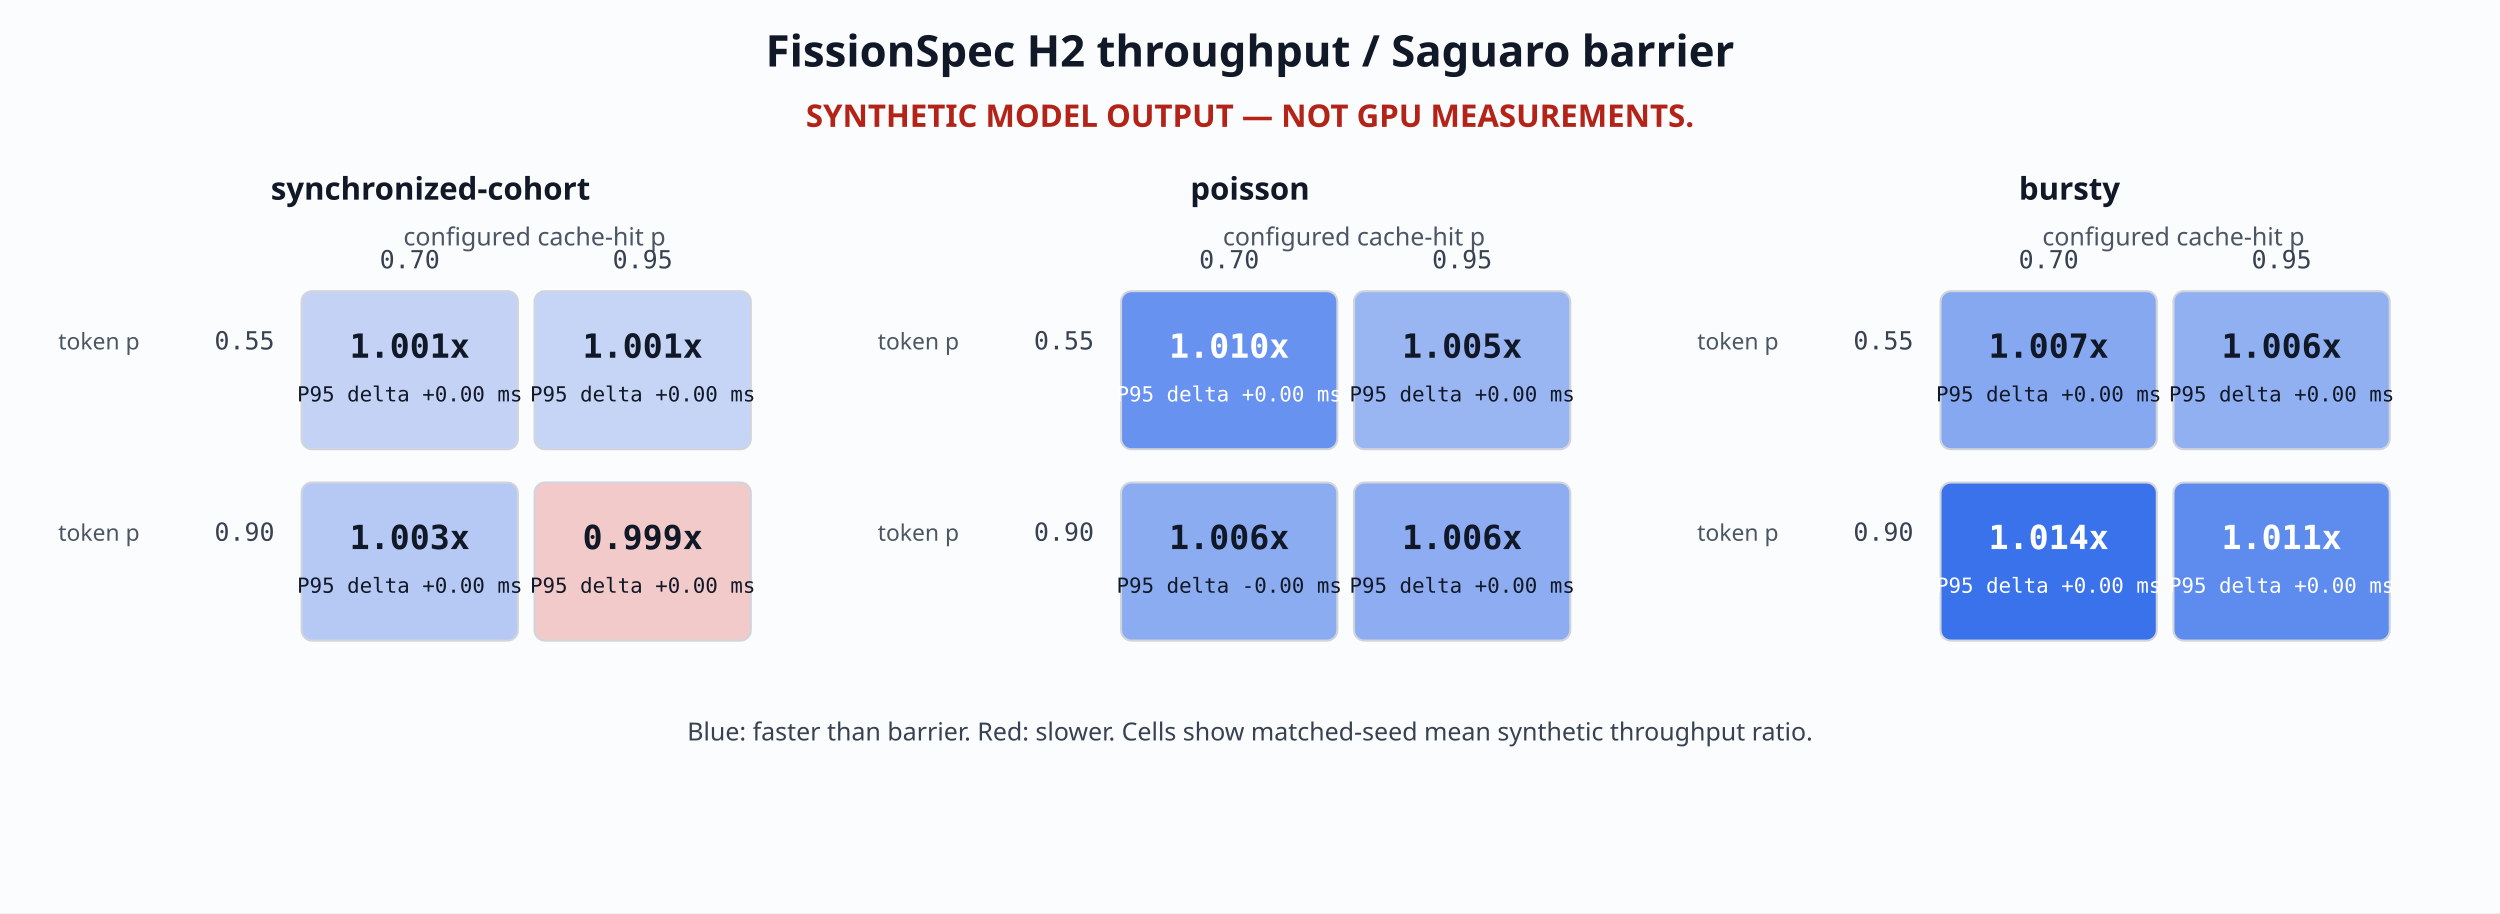
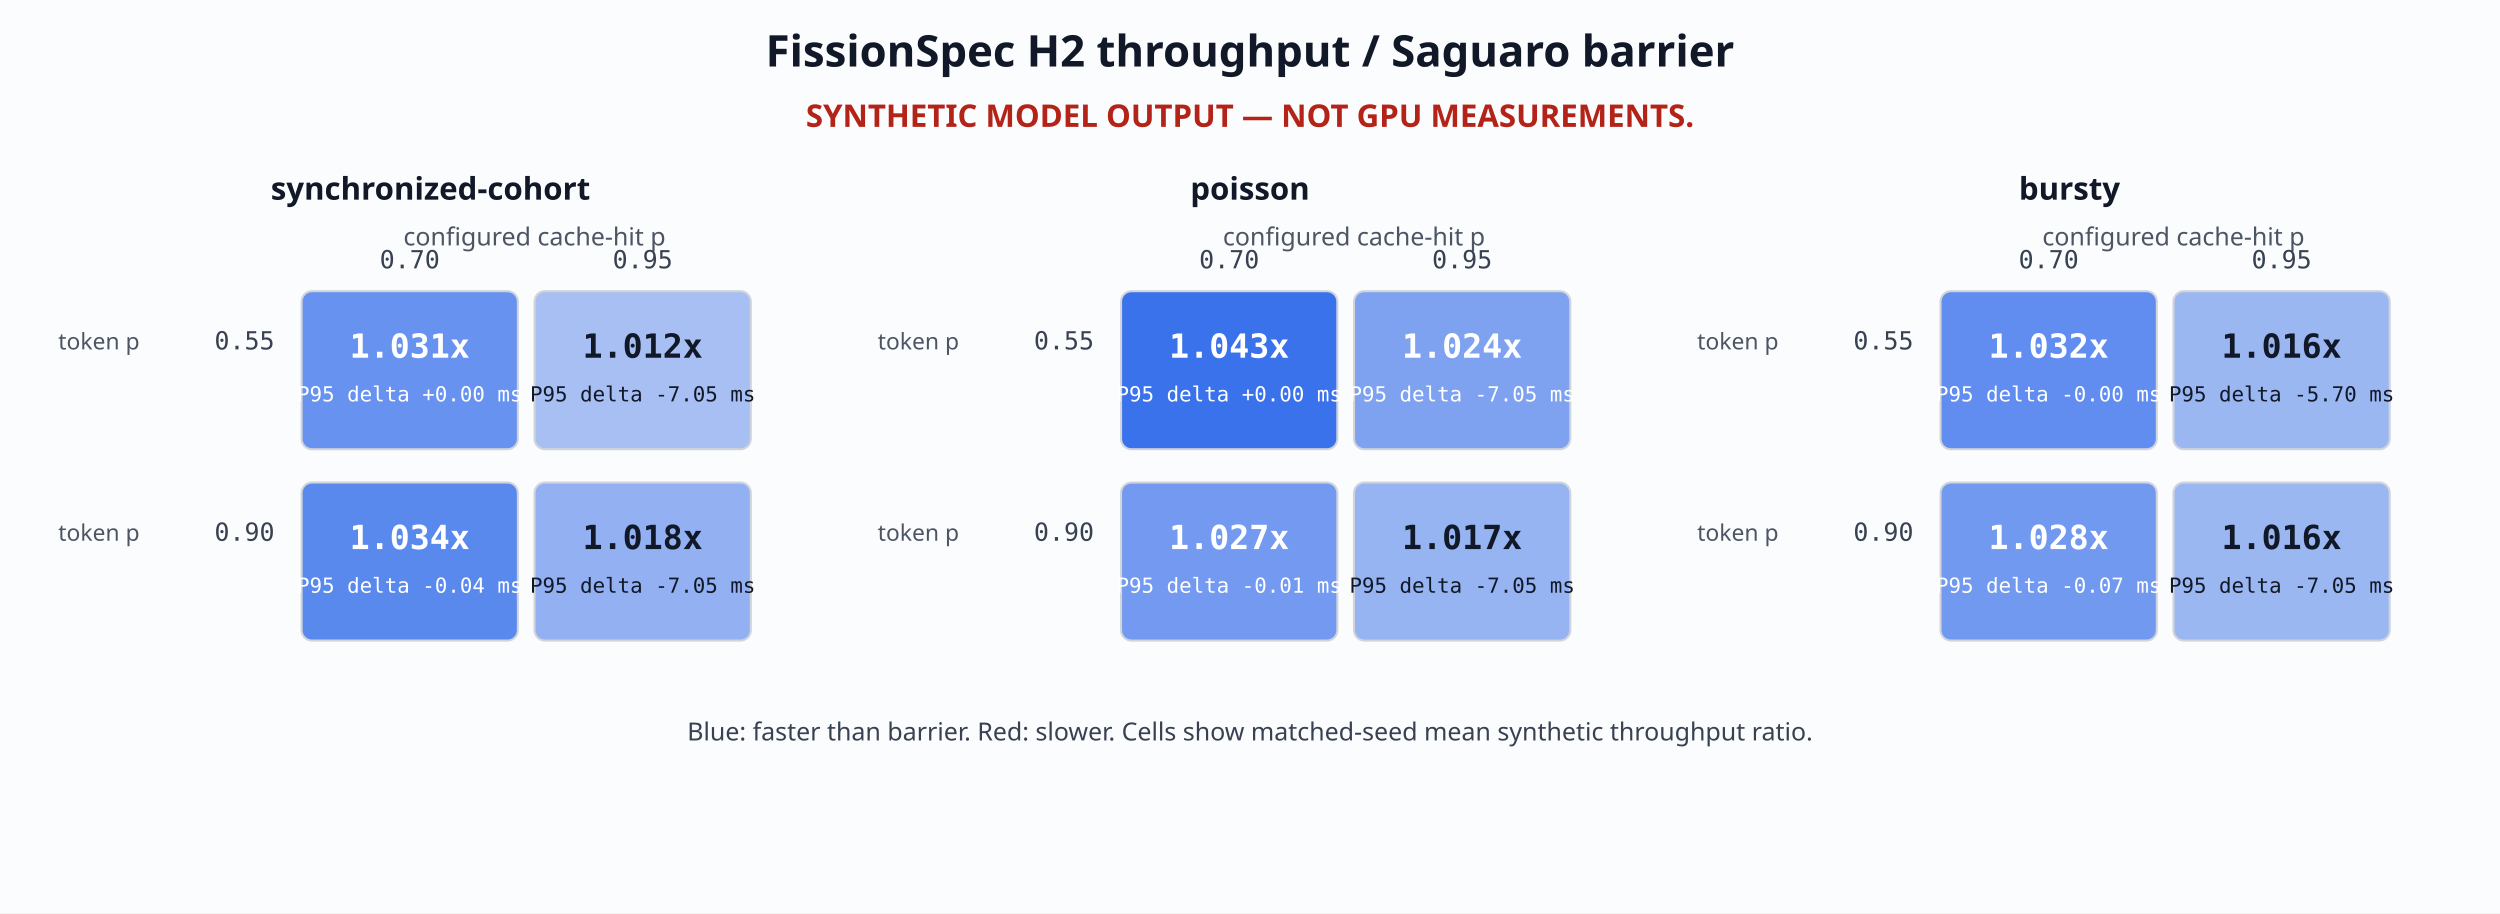
<svg xmlns="http://www.w3.org/2000/svg" width="1202" height="439" viewBox="0 0 1202 439" role="img" aria-labelledby="title description">
  <description id="description">FissionSpec horizon-2 throughput divided by the Saguaro barrier under independently varied cache hit and token acceptance probabilities. Not GPU measurements.</description>
  <rect width="100%" height="100%" fill="#fbfcfe" />
  <text x="601.0" y="32" text-anchor="middle" font-family="system-ui,sans-serif" font-size="21" font-weight="700" fill="#111827">FissionSpec H2 throughput / Saguaro barrier</text>
  <text x="601.0" y="61" text-anchor="middle" font-family="system-ui,sans-serif" font-size="15" font-weight="700" fill="#b42318">SYNTHETIC MODEL OUTPUT — NOT GPU MEASUREMENTS.</text>
  <text x="207.0" y="96" text-anchor="middle" font-family="system-ui,sans-serif" font-size="15" font-weight="650" fill="#111827">synchronized-cohort</text>
  <text x="257.0" y="118" text-anchor="middle" font-family="system-ui,sans-serif" font-size="12" fill="#4b5563">configured cache-hit p</text>
  <text x="197.0" y="129" text-anchor="middle" font-family="ui-monospace,monospace" font-size="12" fill="#374151">0.70</text>
  <text x="309.0" y="129" text-anchor="middle" font-family="ui-monospace,monospace" font-size="12" fill="#374151">0.95</text>
  <text x="132" y="168" text-anchor="end" font-family="ui-monospace,monospace" font-size="12" fill="#374151">0.55</text>
  <text x="28" y="168" font-family="system-ui,sans-serif" font-size="11" fill="#4b5563">token p</text>
-   <rect x="145" y="140" width="104" height="76" rx="5" fill="#c4d3f5" stroke="#d1d5db" />
-   <text x="197" y="172" text-anchor="middle" font-family="ui-monospace,monospace" font-size="16" font-weight="700" fill="#111827">1.001x</text>
-   <text x="197" y="193" text-anchor="middle" font-family="ui-monospace,monospace" font-size="10" fill="#111827">P95 delta +0.00 ms</text>
-   <rect x="257" y="140" width="104" height="76" rx="5" fill="#c6d5f5" stroke="#d1d5db" />
-   <text x="309" y="172" text-anchor="middle" font-family="ui-monospace,monospace" font-size="16" font-weight="700" fill="#111827">1.001x</text>
-   <text x="309" y="193" text-anchor="middle" font-family="ui-monospace,monospace" font-size="10" fill="#111827">P95 delta +0.00 ms</text>
+   <rect x="145" y="140" width="104" height="76" rx="5" fill="#6792ef" stroke="#d1d5db" />
+   <text x="197" y="172" text-anchor="middle" font-family="ui-monospace,monospace" font-size="16" font-weight="700" fill="#ffffff">1.031x</text>
+   <text x="197" y="193" text-anchor="middle" font-family="ui-monospace,monospace" font-size="10" fill="#ffffff">P95 delta +0.00 ms</text>
+   <rect x="257" y="140" width="104" height="76" rx="5" fill="#a8bff3" stroke="#d1d5db" />
+   <text x="309" y="172" text-anchor="middle" font-family="ui-monospace,monospace" font-size="16" font-weight="700" fill="#111827">1.012x</text>
+   <text x="309" y="193" text-anchor="middle" font-family="ui-monospace,monospace" font-size="10" fill="#111827">P95 delta -7.05 ms</text>
  <text x="132" y="260" text-anchor="end" font-family="ui-monospace,monospace" font-size="12" fill="#374151">0.90</text>
  <text x="28" y="260" font-family="system-ui,sans-serif" font-size="11" fill="#4b5563">token p</text>
-   <rect x="145" y="232" width="104" height="76" rx="5" fill="#b6c9f4" stroke="#d1d5db" />
-   <text x="197" y="264" text-anchor="middle" font-family="ui-monospace,monospace" font-size="16" font-weight="700" fill="#111827">1.003x</text>
-   <text x="197" y="285" text-anchor="middle" font-family="ui-monospace,monospace" font-size="10" fill="#111827">P95 delta +0.00 ms</text>
-   <rect x="257" y="232" width="104" height="76" rx="5" fill="#f2caca" stroke="#d1d5db" />
-   <text x="309" y="264" text-anchor="middle" font-family="ui-monospace,monospace" font-size="16" font-weight="700" fill="#111827">0.999x</text>
-   <text x="309" y="285" text-anchor="middle" font-family="ui-monospace,monospace" font-size="10" fill="#111827">P95 delta +0.00 ms</text>
+   <rect x="145" y="232" width="104" height="76" rx="5" fill="#5a89ee" stroke="#d1d5db" />
+   <text x="197" y="264" text-anchor="middle" font-family="ui-monospace,monospace" font-size="16" font-weight="700" fill="#ffffff">1.034x</text>
+   <text x="197" y="285" text-anchor="middle" font-family="ui-monospace,monospace" font-size="10" fill="#ffffff">P95 delta -0.04 ms</text>
+   <rect x="257" y="232" width="104" height="76" rx="5" fill="#92b0f2" stroke="#d1d5db" />
+   <text x="309" y="264" text-anchor="middle" font-family="ui-monospace,monospace" font-size="16" font-weight="700" fill="#111827">1.018x</text>
+   <text x="309" y="285" text-anchor="middle" font-family="ui-monospace,monospace" font-size="10" fill="#111827">P95 delta -7.05 ms</text>
  <text x="601.0" y="96" text-anchor="middle" font-family="system-ui,sans-serif" font-size="15" font-weight="650" fill="#111827">poisson</text>
  <text x="651.0" y="118" text-anchor="middle" font-family="system-ui,sans-serif" font-size="12" fill="#4b5563">configured cache-hit p</text>
  <text x="591.0" y="129" text-anchor="middle" font-family="ui-monospace,monospace" font-size="12" fill="#374151">0.70</text>
  <text x="703.0" y="129" text-anchor="middle" font-family="ui-monospace,monospace" font-size="12" fill="#374151">0.95</text>
  <text x="526" y="168" text-anchor="end" font-family="ui-monospace,monospace" font-size="12" fill="#374151">0.55</text>
  <text x="422" y="168" font-family="system-ui,sans-serif" font-size="11" fill="#4b5563">token p</text>
-   <rect x="539" y="140" width="104" height="76" rx="5" fill="#6892ef" stroke="#d1d5db" />
-   <text x="591" y="172" text-anchor="middle" font-family="ui-monospace,monospace" font-size="16" font-weight="700" fill="#ffffff">1.010x</text>
+   <rect x="539" y="140" width="104" height="76" rx="5" fill="#3a72ec" stroke="#d1d5db" />
+   <text x="591" y="172" text-anchor="middle" font-family="ui-monospace,monospace" font-size="16" font-weight="700" fill="#ffffff">1.043x</text>
  <text x="591" y="193" text-anchor="middle" font-family="ui-monospace,monospace" font-size="10" fill="#ffffff">P95 delta +0.00 ms</text>
-   <rect x="651" y="140" width="104" height="76" rx="5" fill="#9ab6f2" stroke="#d1d5db" />
-   <text x="703" y="172" text-anchor="middle" font-family="ui-monospace,monospace" font-size="16" font-weight="700" fill="#111827">1.005x</text>
-   <text x="703" y="193" text-anchor="middle" font-family="ui-monospace,monospace" font-size="10" fill="#111827">P95 delta +0.00 ms</text>
+   <rect x="651" y="140" width="104" height="76" rx="5" fill="#7ea2f0" stroke="#d1d5db" />
+   <text x="703" y="172" text-anchor="middle" font-family="ui-monospace,monospace" font-size="16" font-weight="700" fill="#ffffff">1.024x</text>
+   <text x="703" y="193" text-anchor="middle" font-family="ui-monospace,monospace" font-size="10" fill="#ffffff">P95 delta -7.05 ms</text>
  <text x="526" y="260" text-anchor="end" font-family="ui-monospace,monospace" font-size="12" fill="#374151">0.90</text>
  <text x="422" y="260" font-family="system-ui,sans-serif" font-size="11" fill="#4b5563">token p</text>
-   <rect x="539" y="232" width="104" height="76" rx="5" fill="#8cacf1" stroke="#d1d5db" />
-   <text x="591" y="264" text-anchor="middle" font-family="ui-monospace,monospace" font-size="16" font-weight="700" fill="#111827">1.006x</text>
-   <text x="591" y="285" text-anchor="middle" font-family="ui-monospace,monospace" font-size="10" fill="#111827">P95 delta -0.00 ms</text>
-   <rect x="651" y="232" width="104" height="76" rx="5" fill="#8dacf1" stroke="#d1d5db" />
-   <text x="703" y="264" text-anchor="middle" font-family="ui-monospace,monospace" font-size="16" font-weight="700" fill="#111827">1.006x</text>
-   <text x="703" y="285" text-anchor="middle" font-family="ui-monospace,monospace" font-size="10" fill="#111827">P95 delta +0.00 ms</text>
+   <rect x="539" y="232" width="104" height="76" rx="5" fill="#739af0" stroke="#d1d5db" />
+   <text x="591" y="264" text-anchor="middle" font-family="ui-monospace,monospace" font-size="16" font-weight="700" fill="#ffffff">1.027x</text>
+   <text x="591" y="285" text-anchor="middle" font-family="ui-monospace,monospace" font-size="10" fill="#ffffff">P95 delta -0.01 ms</text>
+   <rect x="651" y="232" width="104" height="76" rx="5" fill="#96b3f2" stroke="#d1d5db" />
+   <text x="703" y="264" text-anchor="middle" font-family="ui-monospace,monospace" font-size="16" font-weight="700" fill="#111827">1.017x</text>
+   <text x="703" y="285" text-anchor="middle" font-family="ui-monospace,monospace" font-size="10" fill="#111827">P95 delta -7.05 ms</text>
  <text x="995.0" y="96" text-anchor="middle" font-family="system-ui,sans-serif" font-size="15" font-weight="650" fill="#111827">bursty</text>
  <text x="1045.0" y="118" text-anchor="middle" font-family="system-ui,sans-serif" font-size="12" fill="#4b5563">configured cache-hit p</text>
  <text x="985.0" y="129" text-anchor="middle" font-family="ui-monospace,monospace" font-size="12" fill="#374151">0.70</text>
  <text x="1097.0" y="129" text-anchor="middle" font-family="ui-monospace,monospace" font-size="12" fill="#374151">0.95</text>
  <text x="920" y="168" text-anchor="end" font-family="ui-monospace,monospace" font-size="12" fill="#374151">0.55</text>
  <text x="816" y="168" font-family="system-ui,sans-serif" font-size="11" fill="#4b5563">token p</text>
-   <rect x="933" y="140" width="104" height="76" rx="5" fill="#86a8f1" stroke="#d1d5db" />
-   <text x="985" y="172" text-anchor="middle" font-family="ui-monospace,monospace" font-size="16" font-weight="700" fill="#111827">1.007x</text>
-   <text x="985" y="193" text-anchor="middle" font-family="ui-monospace,monospace" font-size="10" fill="#111827">P95 delta +0.00 ms</text>
-   <rect x="1045" y="140" width="104" height="76" rx="5" fill="#91b0f2" stroke="#d1d5db" />
-   <text x="1097" y="172" text-anchor="middle" font-family="ui-monospace,monospace" font-size="16" font-weight="700" fill="#111827">1.006x</text>
-   <text x="1097" y="193" text-anchor="middle" font-family="ui-monospace,monospace" font-size="10" fill="#111827">P95 delta +0.00 ms</text>
+   <rect x="933" y="140" width="104" height="76" rx="5" fill="#608def" stroke="#d1d5db" />
+   <text x="985" y="172" text-anchor="middle" font-family="ui-monospace,monospace" font-size="16" font-weight="700" fill="#ffffff">1.032x</text>
+   <text x="985" y="193" text-anchor="middle" font-family="ui-monospace,monospace" font-size="10" fill="#ffffff">P95 delta -0.00 ms</text>
+   <rect x="1045" y="140" width="104" height="76" rx="5" fill="#9bb7f2" stroke="#d1d5db" />
+   <text x="1097" y="172" text-anchor="middle" font-family="ui-monospace,monospace" font-size="16" font-weight="700" fill="#111827">1.016x</text>
+   <text x="1097" y="193" text-anchor="middle" font-family="ui-monospace,monospace" font-size="10" fill="#111827">P95 delta -5.70 ms</text>
  <text x="920" y="260" text-anchor="end" font-family="ui-monospace,monospace" font-size="12" fill="#374151">0.90</text>
  <text x="816" y="260" font-family="system-ui,sans-serif" font-size="11" fill="#4b5563">token p</text>
-   <rect x="933" y="232" width="104" height="76" rx="5" fill="#3a72ec" stroke="#d1d5db" />
-   <text x="985" y="264" text-anchor="middle" font-family="ui-monospace,monospace" font-size="16" font-weight="700" fill="#ffffff">1.014x</text>
-   <text x="985" y="285" text-anchor="middle" font-family="ui-monospace,monospace" font-size="10" fill="#ffffff">P95 delta +0.00 ms</text>
-   <rect x="1045" y="232" width="104" height="76" rx="5" fill="#5d8bee" stroke="#d1d5db" />
-   <text x="1097" y="264" text-anchor="middle" font-family="ui-monospace,monospace" font-size="16" font-weight="700" fill="#ffffff">1.011x</text>
-   <text x="1097" y="285" text-anchor="middle" font-family="ui-monospace,monospace" font-size="10" fill="#ffffff">P95 delta +0.00 ms</text>
+   <rect x="933" y="232" width="104" height="76" rx="5" fill="#7199f0" stroke="#d1d5db" />
+   <text x="985" y="264" text-anchor="middle" font-family="ui-monospace,monospace" font-size="16" font-weight="700" fill="#ffffff">1.028x</text>
+   <text x="985" y="285" text-anchor="middle" font-family="ui-monospace,monospace" font-size="10" fill="#ffffff">P95 delta -0.07 ms</text>
+   <rect x="1045" y="232" width="104" height="76" rx="5" fill="#9bb7f2" stroke="#d1d5db" />
+   <text x="1097" y="264" text-anchor="middle" font-family="ui-monospace,monospace" font-size="16" font-weight="700" fill="#111827">1.016x</text>
+   <text x="1097" y="285" text-anchor="middle" font-family="ui-monospace,monospace" font-size="10" fill="#111827">P95 delta -7.05 ms</text>
  <text x="601.0" y="356" text-anchor="middle" font-family="system-ui,sans-serif" font-size="12" fill="#374151">Blue: faster than barrier. Red: slower. Cells show matched-seed mean synthetic throughput ratio.</text>
</svg>
